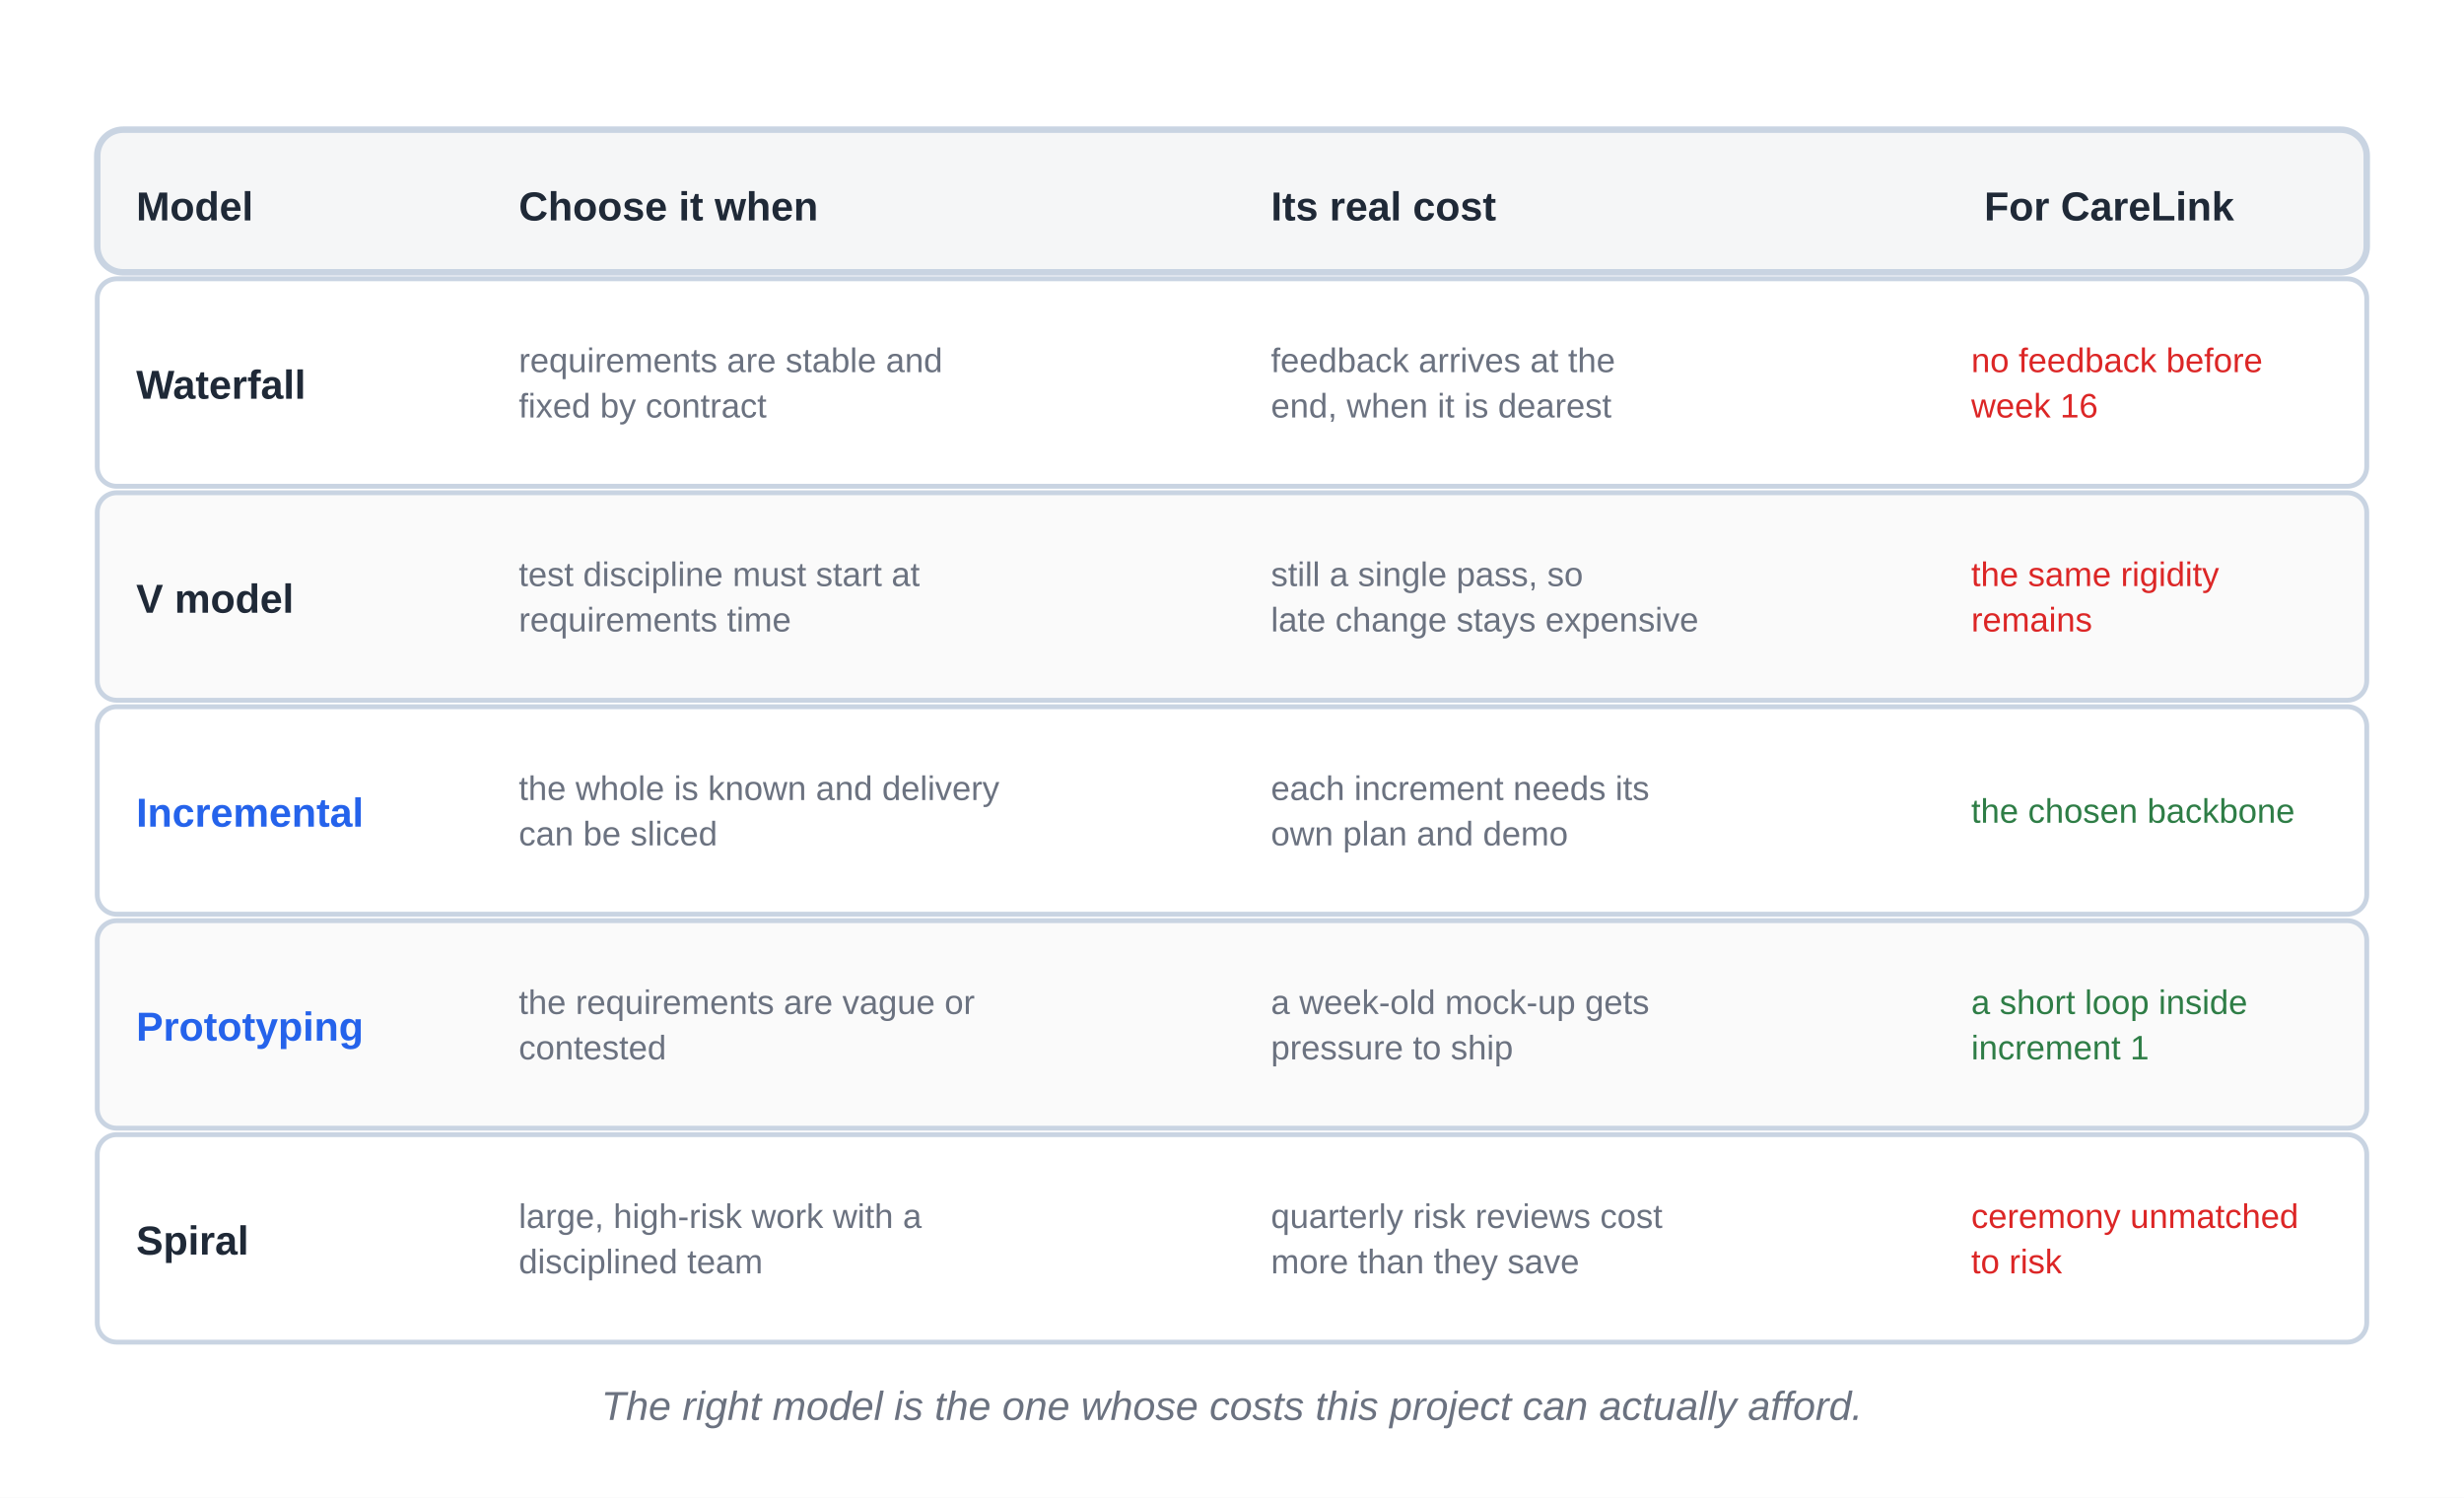
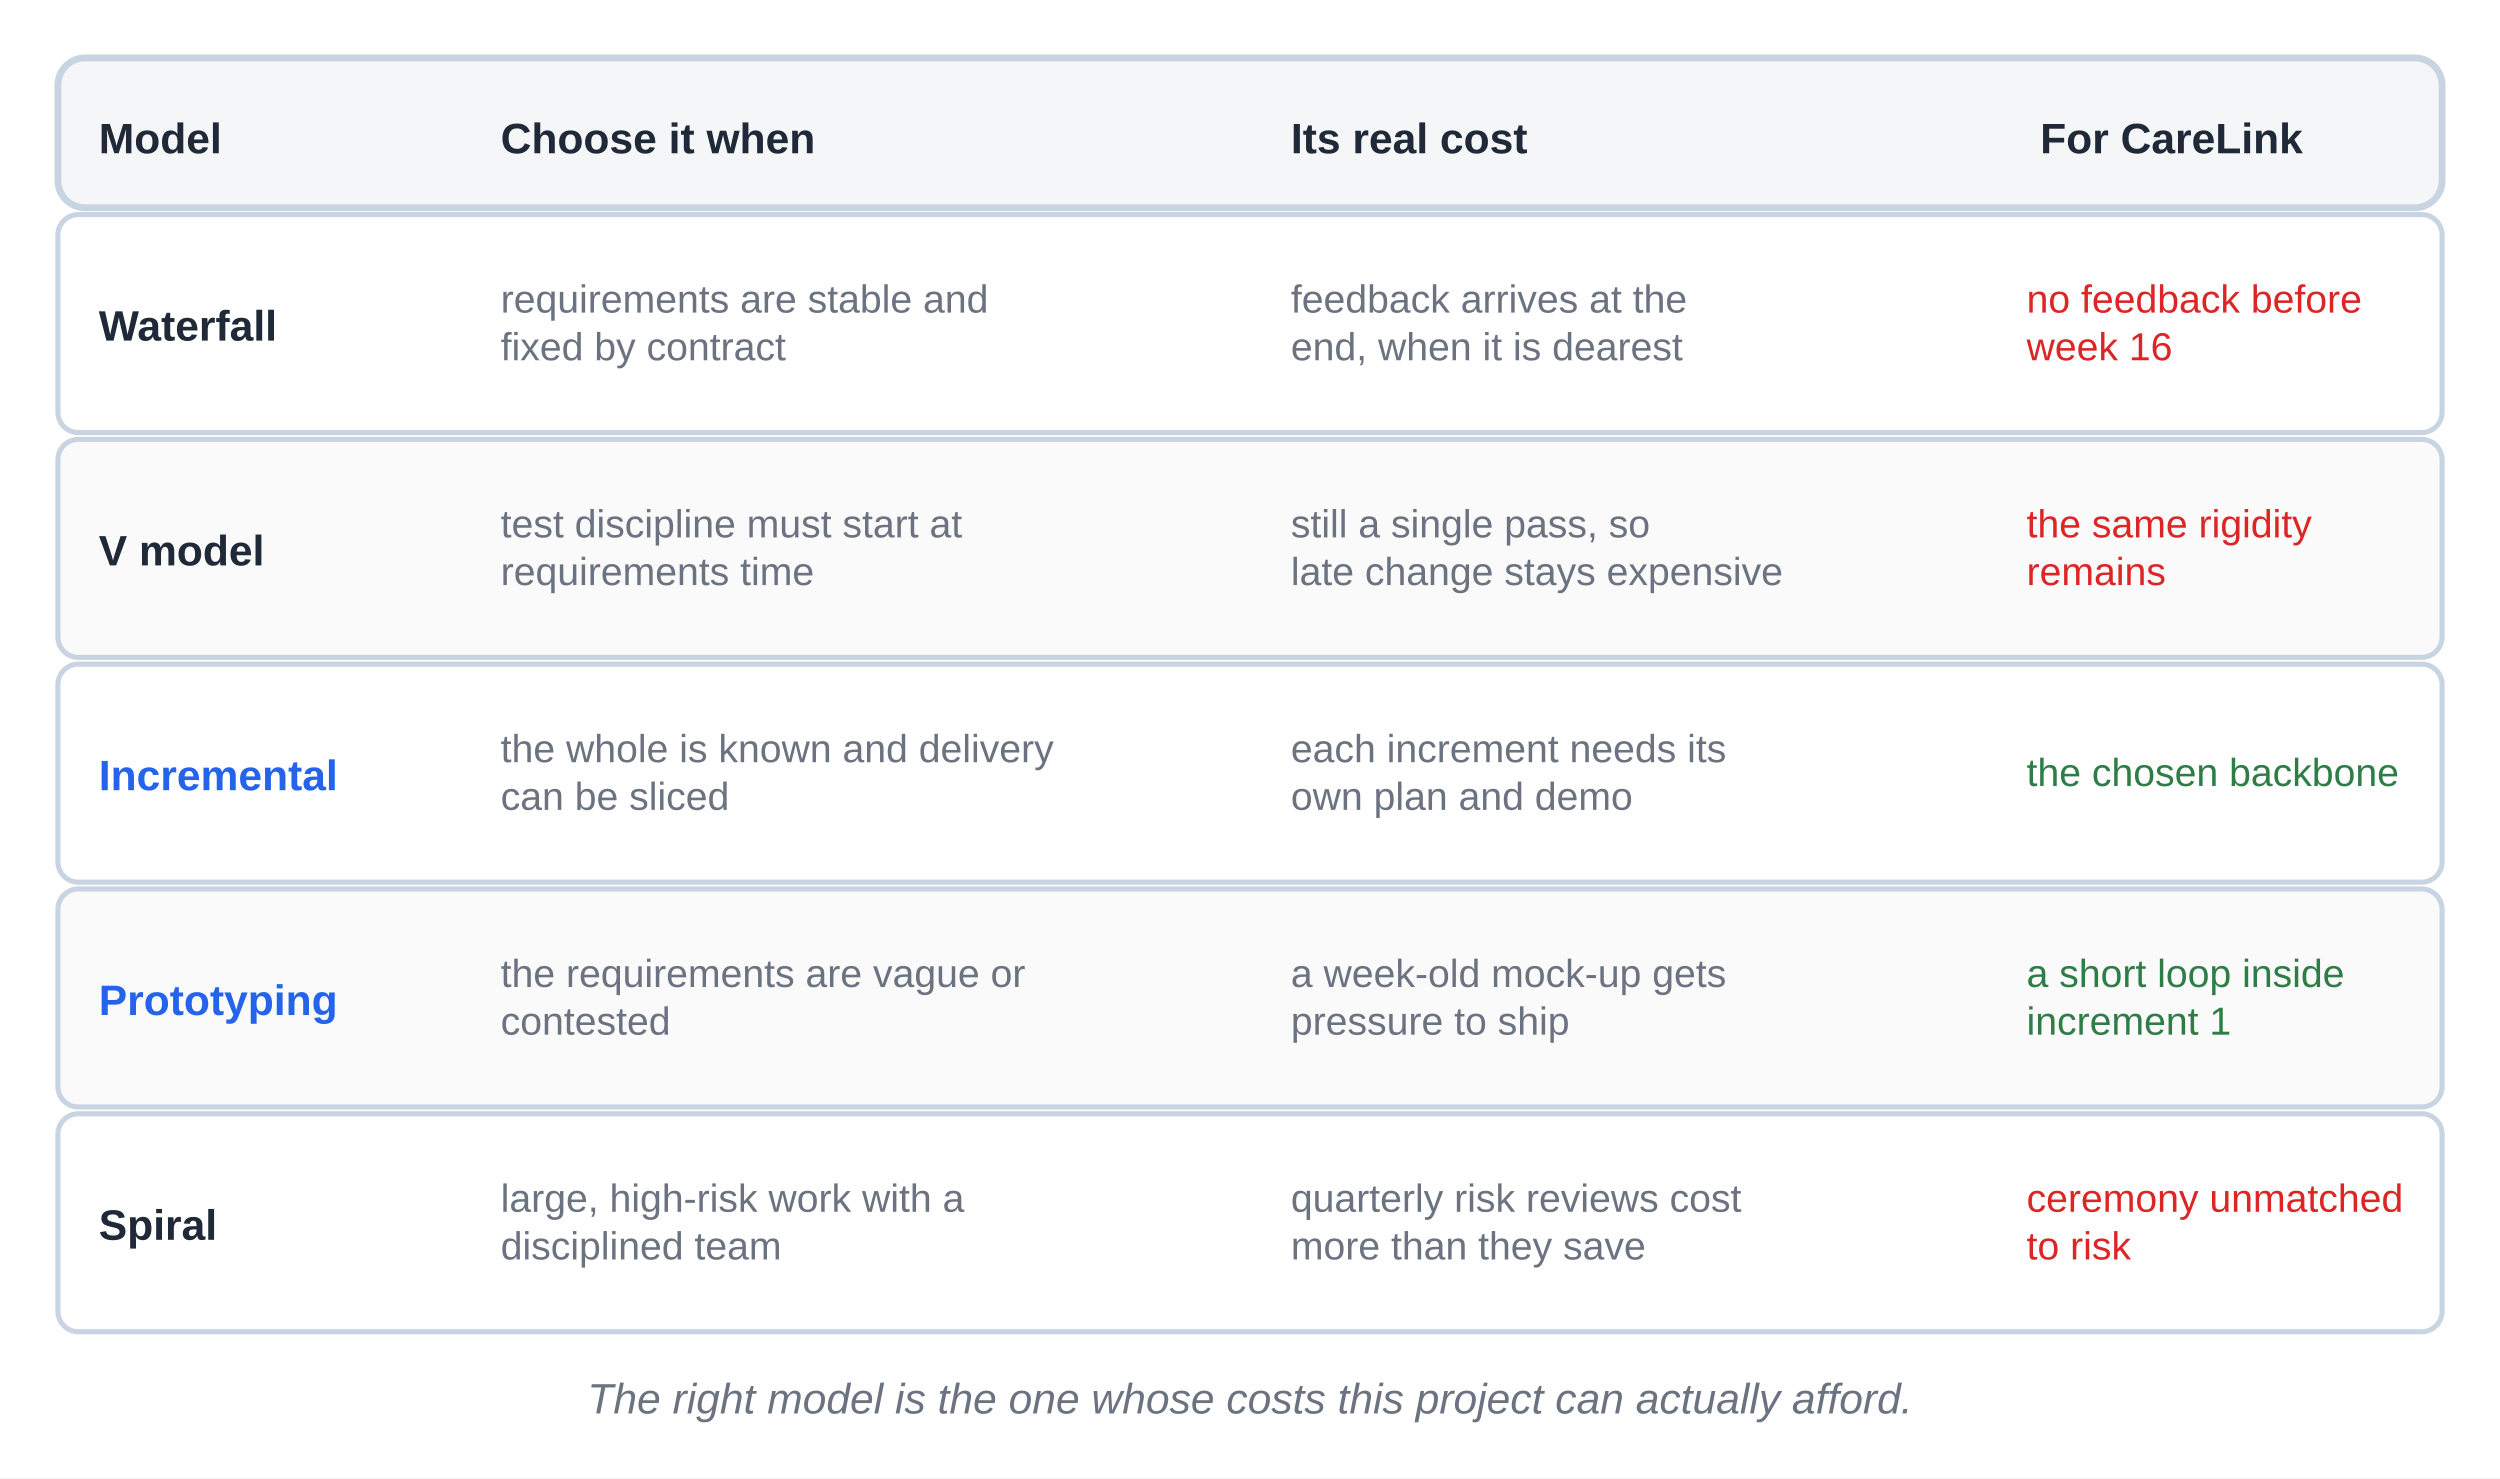
- <svg xmlns="http://www.w3.org/2000/svg" viewBox="0 0 760 462" font-family="Arial">
+ <svg xmlns="http://www.w3.org/2000/svg" viewBox="13 23 734 434" font-family="Arial">
  <defs>
    <marker id="arrB" viewBox="0 0 10 10" refX="8" refY="5" markerWidth="7" markerHeight="7" orient="auto-start-reverse">
      <path d="M0,0 L10,5 L0,10 z" fill="#2563EB" />
    </marker>
    <marker id="arrG" viewBox="0 0 10 10" refX="8" refY="5" markerWidth="7" markerHeight="7" orient="auto-start-reverse">
      <path d="M0,0 L10,5 L0,10 z" fill="#6B7280" />
    </marker>
    <marker id="arrV" viewBox="0 0 10 10" refX="8" refY="5" markerWidth="7" markerHeight="7" orient="auto-start-reverse">
      <path d="M0,0 L10,5 L0,10 z" fill="#6D3FA8" />
    </marker>
    <marker id="arrR" viewBox="0 0 10 10" refX="8" refY="5" markerWidth="7" markerHeight="7" orient="auto-start-reverse">
      <path d="M0,0 L10,5 L0,10 z" fill="#DC2626" />
    </marker>
    <marker id="arrT" viewBox="0 0 10 10" refX="8" refY="5" markerWidth="7" markerHeight="7" orient="auto-start-reverse">
      <path d="M0,0 L10,5 L0,10 z" fill="#0D9488" />
    </marker>
    <marker id="arrK" viewBox="0 0 10 10" refX="8" refY="5" markerWidth="7" markerHeight="7" orient="auto-start-reverse">
      <path d="M0,0 L10,5 L0,10 z" fill="#1F2937" />
    </marker>
    <marker id="arrA" viewBox="0 0 10 10" refX="8" refY="5" markerWidth="7" markerHeight="7" orient="auto-start-reverse">
      <path d="M0,0 L10,5 L0,10 z" fill="#D97706" />
    </marker>
    <marker id="arrGr" viewBox="0 0 10 10" refX="8" refY="5" markerWidth="7" markerHeight="7" orient="auto-start-reverse">
      <path d="M0,0 L10,5 L0,10 z" fill="#2E7D46" />
    </marker>
  </defs>
-   <rect x="0" y="0" width="760" height="462" fill="#FFFFFF" />
+   <rect x="13" y="23" width="734" height="434" fill="#FFFFFF" />
  <rect x="30" y="40" width="700" height="44" rx="8" fill="#F5F6F7" stroke="#C9D4E2" stroke-width="2" />
  <text x="42" y="68" text-anchor="start" font-size="12.5" fill="#1F2937" font-weight="bold" font-style="normal">Model</text>
  <text x="160" y="68" text-anchor="start" font-size="12.5" fill="#1F2937" font-weight="bold" font-style="normal">Choose it when</text>
  <text x="392" y="68" text-anchor="start" font-size="12.5" fill="#1F2937" font-weight="bold" font-style="normal">Its real cost</text>
  <text x="612" y="68" text-anchor="start" font-size="12.5" fill="#1F2937" font-weight="bold" font-style="normal">For CareLink</text>
  <rect x="30" y="86" width="700" height="64" rx="6" fill="#FFFFFF" stroke="#C9D4E2" stroke-width="1.5" />
  <text x="42" y="123" text-anchor="start" font-size="12.5" fill="#1F2937" font-weight="bold" font-style="normal">Waterfall</text>
-   <text x="160" y="114.78" text-anchor="start" font-size="10.5" fill="#6B7280" font-weight="normal" font-style="normal">requirements are stable and</text>
-   <text x="160" y="128.78" text-anchor="start" font-size="10.5" fill="#6B7280" font-weight="normal" font-style="normal">fixed by contract</text>
-   <text x="392" y="114.78" text-anchor="start" font-size="10.5" fill="#6B7280" font-weight="normal" font-style="normal">feedback arrives at the</text>
-   <text x="392" y="128.78" text-anchor="start" font-size="10.5" fill="#6B7280" font-weight="normal" font-style="normal">end, when it is dearest</text>
-   <text x="608" y="114.78" text-anchor="start" font-size="10.5" fill="#DC2626" font-weight="normal" font-style="normal">no feedback before</text>
-   <text x="608" y="128.78" text-anchor="start" font-size="10.5" fill="#DC2626" font-weight="normal" font-style="normal">week 16</text>
+   <text x="160" y="114.78" text-anchor="start" font-size="11.5" fill="#6B7280" font-weight="normal" font-style="normal">requirements are stable and</text>
+   <text x="160" y="128.78" text-anchor="start" font-size="11.5" fill="#6B7280" font-weight="normal" font-style="normal">fixed by contract</text>
+   <text x="392" y="114.78" text-anchor="start" font-size="11.5" fill="#6B7280" font-weight="normal" font-style="normal">feedback arrives at the</text>
+   <text x="392" y="128.78" text-anchor="start" font-size="11.5" fill="#6B7280" font-weight="normal" font-style="normal">end, when it is dearest</text>
+   <text x="608" y="114.78" text-anchor="start" font-size="11.5" fill="#DC2626" font-weight="normal" font-style="normal">no feedback before</text>
+   <text x="608" y="128.78" text-anchor="start" font-size="11.5" fill="#DC2626" font-weight="normal" font-style="normal">week 16</text>
  <rect x="30" y="152" width="700" height="64" rx="6" fill="#FAFAFA" stroke="#C9D4E2" stroke-width="1.5" />
  <text x="42" y="189" text-anchor="start" font-size="12.5" fill="#1F2937" font-weight="bold" font-style="normal">V model</text>
-   <text x="160" y="180.78" text-anchor="start" font-size="10.5" fill="#6B7280" font-weight="normal" font-style="normal">test discipline must start at</text>
-   <text x="160" y="194.78" text-anchor="start" font-size="10.5" fill="#6B7280" font-weight="normal" font-style="normal">requirements time</text>
-   <text x="392" y="180.78" text-anchor="start" font-size="10.5" fill="#6B7280" font-weight="normal" font-style="normal">still a single pass, so</text>
-   <text x="392" y="194.78" text-anchor="start" font-size="10.5" fill="#6B7280" font-weight="normal" font-style="normal">late change stays expensive</text>
-   <text x="608" y="180.78" text-anchor="start" font-size="10.5" fill="#DC2626" font-weight="normal" font-style="normal">the same rigidity</text>
-   <text x="608" y="194.78" text-anchor="start" font-size="10.5" fill="#DC2626" font-weight="normal" font-style="normal">remains</text>
+   <text x="160" y="180.78" text-anchor="start" font-size="11.5" fill="#6B7280" font-weight="normal" font-style="normal">test discipline must start at</text>
+   <text x="160" y="194.78" text-anchor="start" font-size="11.5" fill="#6B7280" font-weight="normal" font-style="normal">requirements time</text>
+   <text x="392" y="180.78" text-anchor="start" font-size="11.5" fill="#6B7280" font-weight="normal" font-style="normal">still a single pass, so</text>
+   <text x="392" y="194.78" text-anchor="start" font-size="11.5" fill="#6B7280" font-weight="normal" font-style="normal">late change stays expensive</text>
+   <text x="608" y="180.78" text-anchor="start" font-size="11.5" fill="#DC2626" font-weight="normal" font-style="normal">the same rigidity</text>
+   <text x="608" y="194.78" text-anchor="start" font-size="11.5" fill="#DC2626" font-weight="normal" font-style="normal">remains</text>
  <rect x="30" y="218" width="700" height="64" rx="6" fill="#FFFFFF" stroke="#C9D4E2" stroke-width="1.5" />
  <text x="42" y="255" text-anchor="start" font-size="12.5" fill="#2563EB" font-weight="bold" font-style="normal">Incremental</text>
-   <text x="160" y="246.78" text-anchor="start" font-size="10.5" fill="#6B7280" font-weight="normal" font-style="normal">the whole is known and delivery</text>
-   <text x="160" y="260.78" text-anchor="start" font-size="10.5" fill="#6B7280" font-weight="normal" font-style="normal">can be sliced</text>
-   <text x="392" y="246.78" text-anchor="start" font-size="10.5" fill="#6B7280" font-weight="normal" font-style="normal">each increment needs its</text>
-   <text x="392" y="260.78" text-anchor="start" font-size="10.5" fill="#6B7280" font-weight="normal" font-style="normal">own plan and demo</text>
-   <text x="608" y="253.78" text-anchor="start" font-size="10.5" fill="#2E7D46" font-weight="normal" font-style="normal">the chosen backbone</text>
+   <text x="160" y="246.78" text-anchor="start" font-size="11.5" fill="#6B7280" font-weight="normal" font-style="normal">the whole is known and delivery</text>
+   <text x="160" y="260.78" text-anchor="start" font-size="11.5" fill="#6B7280" font-weight="normal" font-style="normal">can be sliced</text>
+   <text x="392" y="246.78" text-anchor="start" font-size="11.5" fill="#6B7280" font-weight="normal" font-style="normal">each increment needs its</text>
+   <text x="392" y="260.78" text-anchor="start" font-size="11.5" fill="#6B7280" font-weight="normal" font-style="normal">own plan and demo</text>
+   <text x="608" y="253.78" text-anchor="start" font-size="11.5" fill="#2E7D46" font-weight="normal" font-style="normal">the chosen backbone</text>
  <rect x="30" y="284" width="700" height="64" rx="6" fill="#FAFAFA" stroke="#C9D4E2" stroke-width="1.5" />
  <text x="42" y="321" text-anchor="start" font-size="12.5" fill="#2563EB" font-weight="bold" font-style="normal">Prototyping</text>
-   <text x="160" y="312.78" text-anchor="start" font-size="10.5" fill="#6B7280" font-weight="normal" font-style="normal">the requirements are vague or</text>
-   <text x="160" y="326.78" text-anchor="start" font-size="10.5" fill="#6B7280" font-weight="normal" font-style="normal">contested</text>
-   <text x="392" y="312.78" text-anchor="start" font-size="10.5" fill="#6B7280" font-weight="normal" font-style="normal">a week-old mock-up gets</text>
-   <text x="392" y="326.78" text-anchor="start" font-size="10.5" fill="#6B7280" font-weight="normal" font-style="normal">pressure to ship</text>
-   <text x="608" y="312.78" text-anchor="start" font-size="10.5" fill="#2E7D46" font-weight="normal" font-style="normal">a short loop inside</text>
-   <text x="608" y="326.78" text-anchor="start" font-size="10.5" fill="#2E7D46" font-weight="normal" font-style="normal">increment 1</text>
+   <text x="160" y="312.78" text-anchor="start" font-size="11.5" fill="#6B7280" font-weight="normal" font-style="normal">the requirements are vague or</text>
+   <text x="160" y="326.78" text-anchor="start" font-size="11.5" fill="#6B7280" font-weight="normal" font-style="normal">contested</text>
+   <text x="392" y="312.78" text-anchor="start" font-size="11.5" fill="#6B7280" font-weight="normal" font-style="normal">a week-old mock-up gets</text>
+   <text x="392" y="326.78" text-anchor="start" font-size="11.5" fill="#6B7280" font-weight="normal" font-style="normal">pressure to ship</text>
+   <text x="608" y="312.78" text-anchor="start" font-size="11.5" fill="#2E7D46" font-weight="normal" font-style="normal">a short loop inside</text>
+   <text x="608" y="326.78" text-anchor="start" font-size="11.5" fill="#2E7D46" font-weight="normal" font-style="normal">increment 1</text>
  <rect x="30" y="350" width="700" height="64" rx="6" fill="#FFFFFF" stroke="#C9D4E2" stroke-width="1.5" />
  <text x="42" y="387" text-anchor="start" font-size="12.5" fill="#1F2937" font-weight="bold" font-style="normal">Spiral</text>
-   <text x="160" y="378.78" text-anchor="start" font-size="10.5" fill="#6B7280" font-weight="normal" font-style="normal">large, high-risk work with a</text>
-   <text x="160" y="392.78" text-anchor="start" font-size="10.5" fill="#6B7280" font-weight="normal" font-style="normal">disciplined team</text>
-   <text x="392" y="378.78" text-anchor="start" font-size="10.5" fill="#6B7280" font-weight="normal" font-style="normal">quarterly risk reviews cost</text>
-   <text x="392" y="392.78" text-anchor="start" font-size="10.5" fill="#6B7280" font-weight="normal" font-style="normal">more than they save</text>
-   <text x="608" y="378.78" text-anchor="start" font-size="10.5" fill="#DC2626" font-weight="normal" font-style="normal">ceremony unmatched</text>
-   <text x="608" y="392.78" text-anchor="start" font-size="10.5" fill="#DC2626" font-weight="normal" font-style="normal">to risk</text>
+   <text x="160" y="378.78" text-anchor="start" font-size="11.5" fill="#6B7280" font-weight="normal" font-style="normal">large, high-risk work with a</text>
+   <text x="160" y="392.78" text-anchor="start" font-size="11.5" fill="#6B7280" font-weight="normal" font-style="normal">disciplined team</text>
+   <text x="392" y="378.78" text-anchor="start" font-size="11.5" fill="#6B7280" font-weight="normal" font-style="normal">quarterly risk reviews cost</text>
+   <text x="392" y="392.78" text-anchor="start" font-size="11.5" fill="#6B7280" font-weight="normal" font-style="normal">more than they save</text>
+   <text x="608" y="378.78" text-anchor="start" font-size="11.5" fill="#DC2626" font-weight="normal" font-style="normal">ceremony unmatched</text>
+   <text x="608" y="392.78" text-anchor="start" font-size="11.5" fill="#DC2626" font-weight="normal" font-style="normal">to risk</text>
  <text x="380" y="438" text-anchor="middle" font-size="12.5" fill="#6B7280" font-weight="normal" font-style="italic">The right model is the one whose costs this project can actually afford.</text>
</svg>
